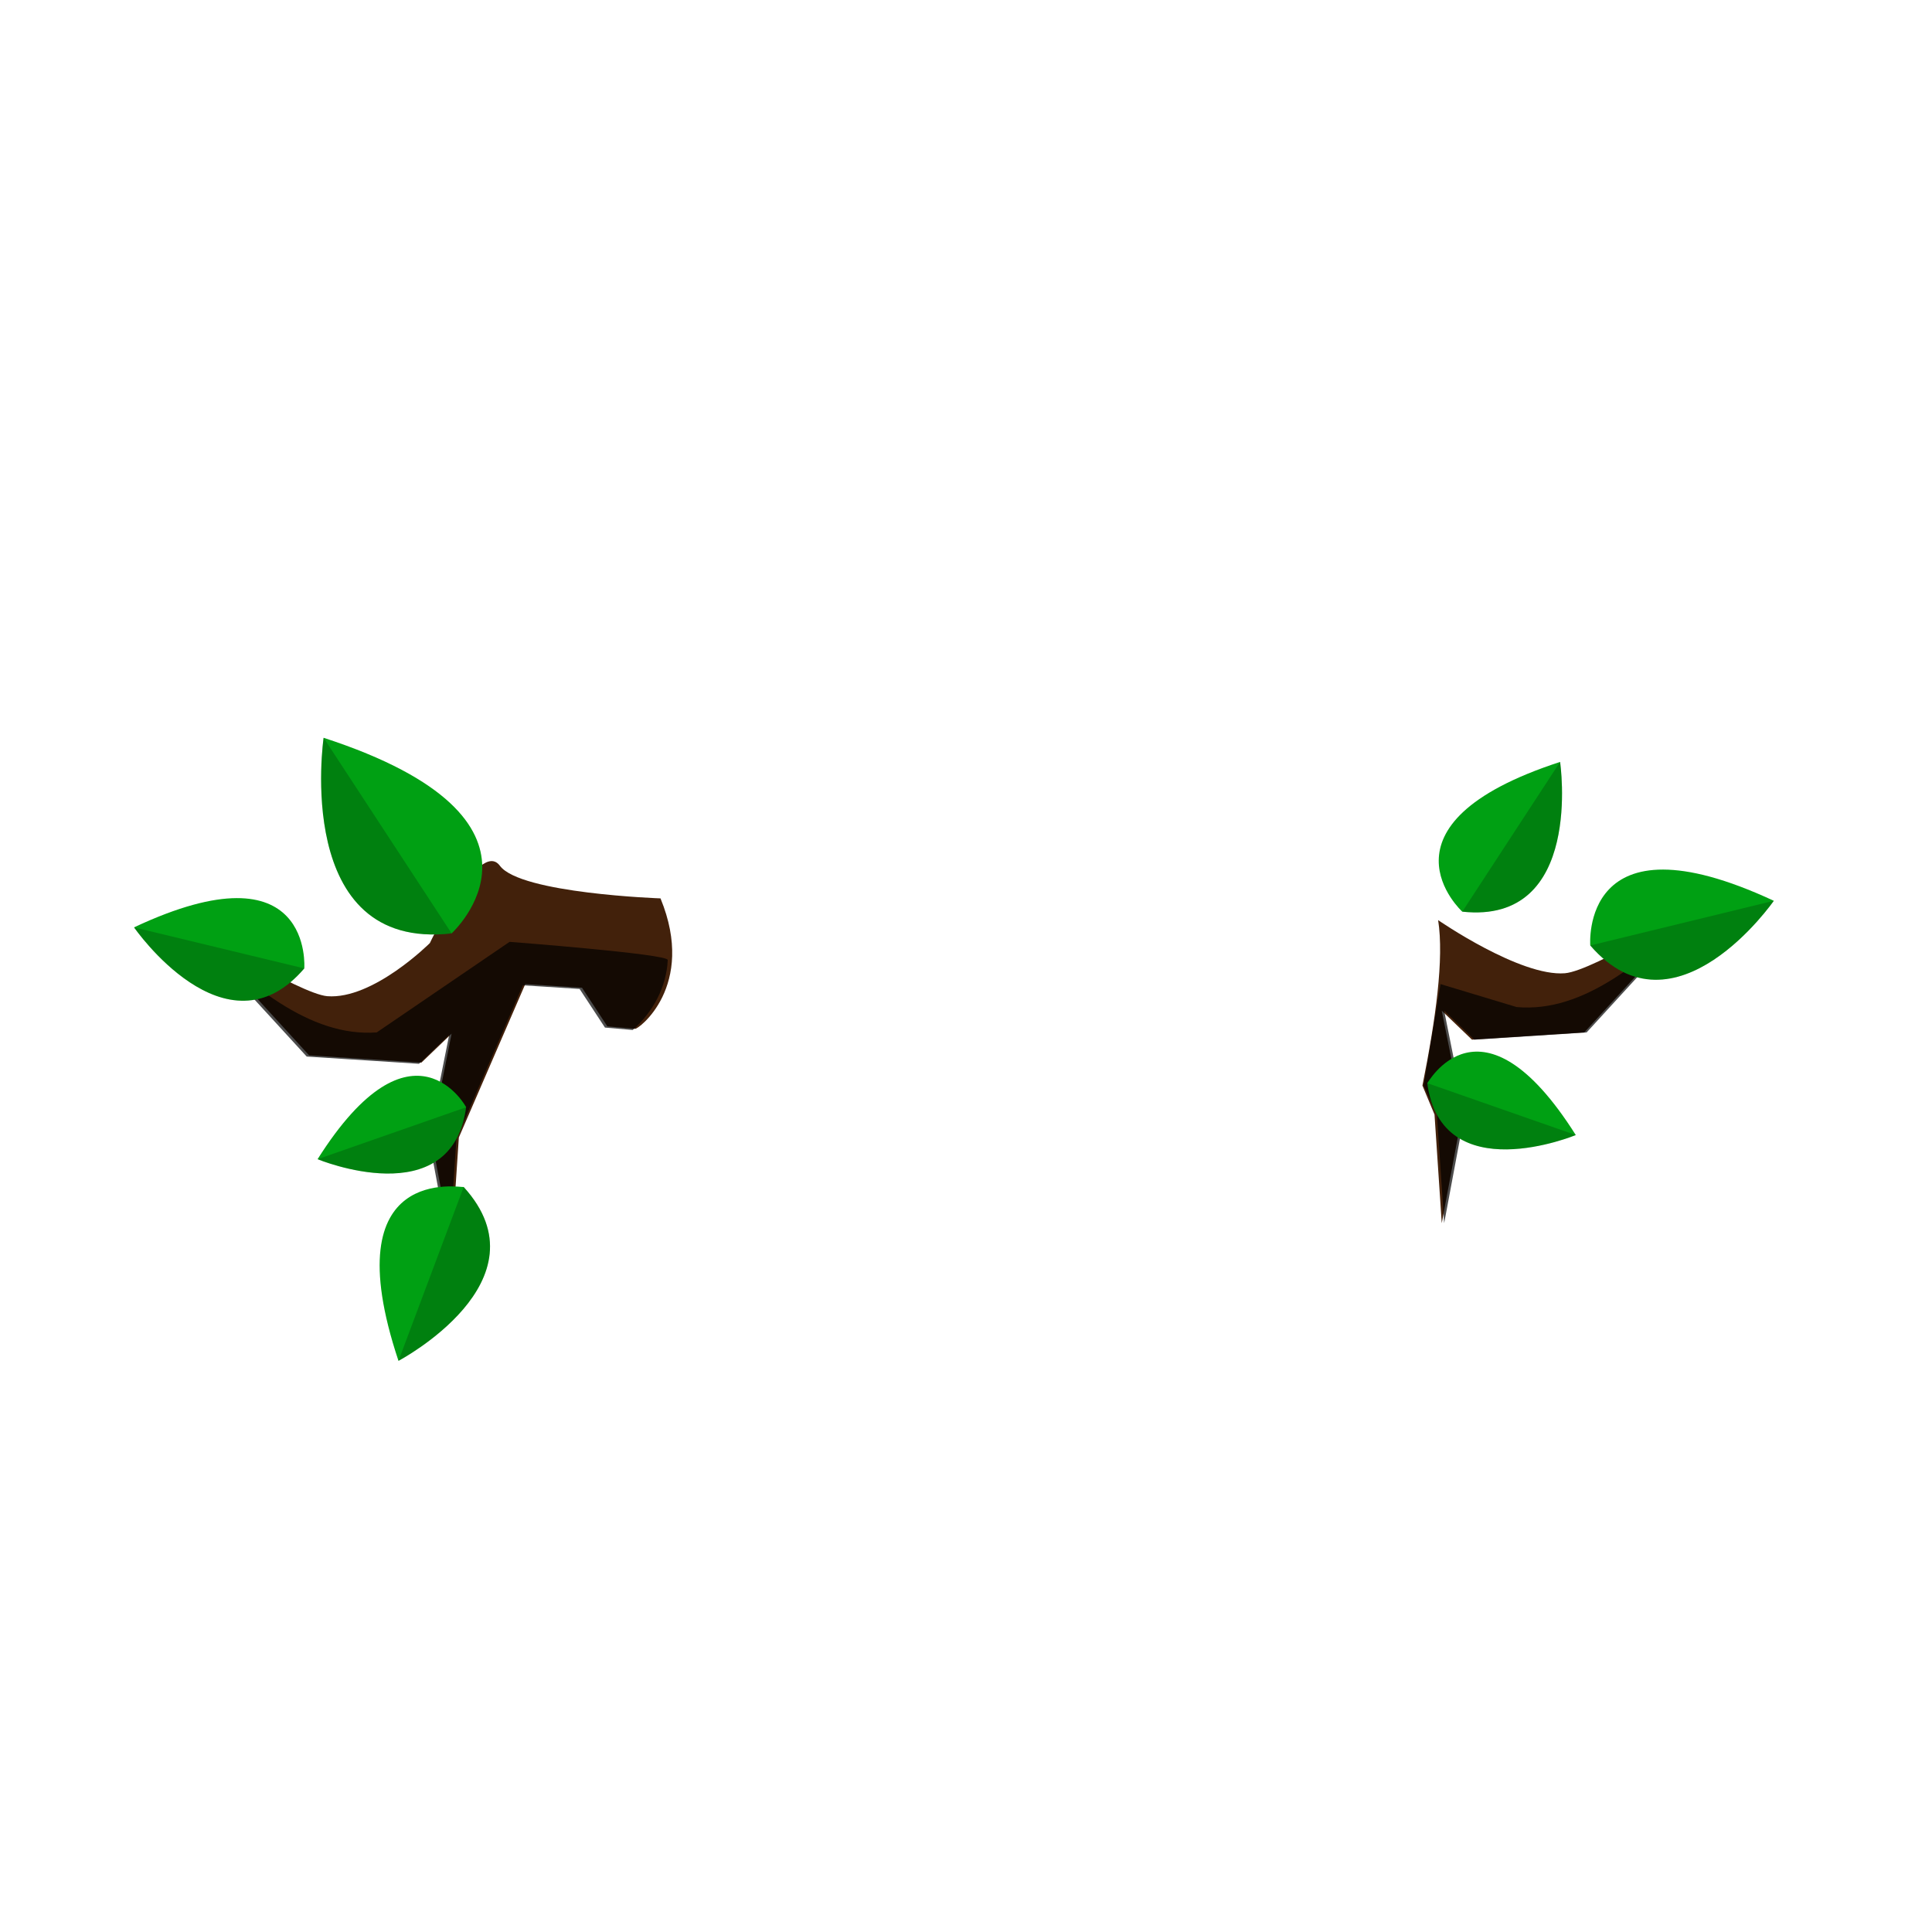
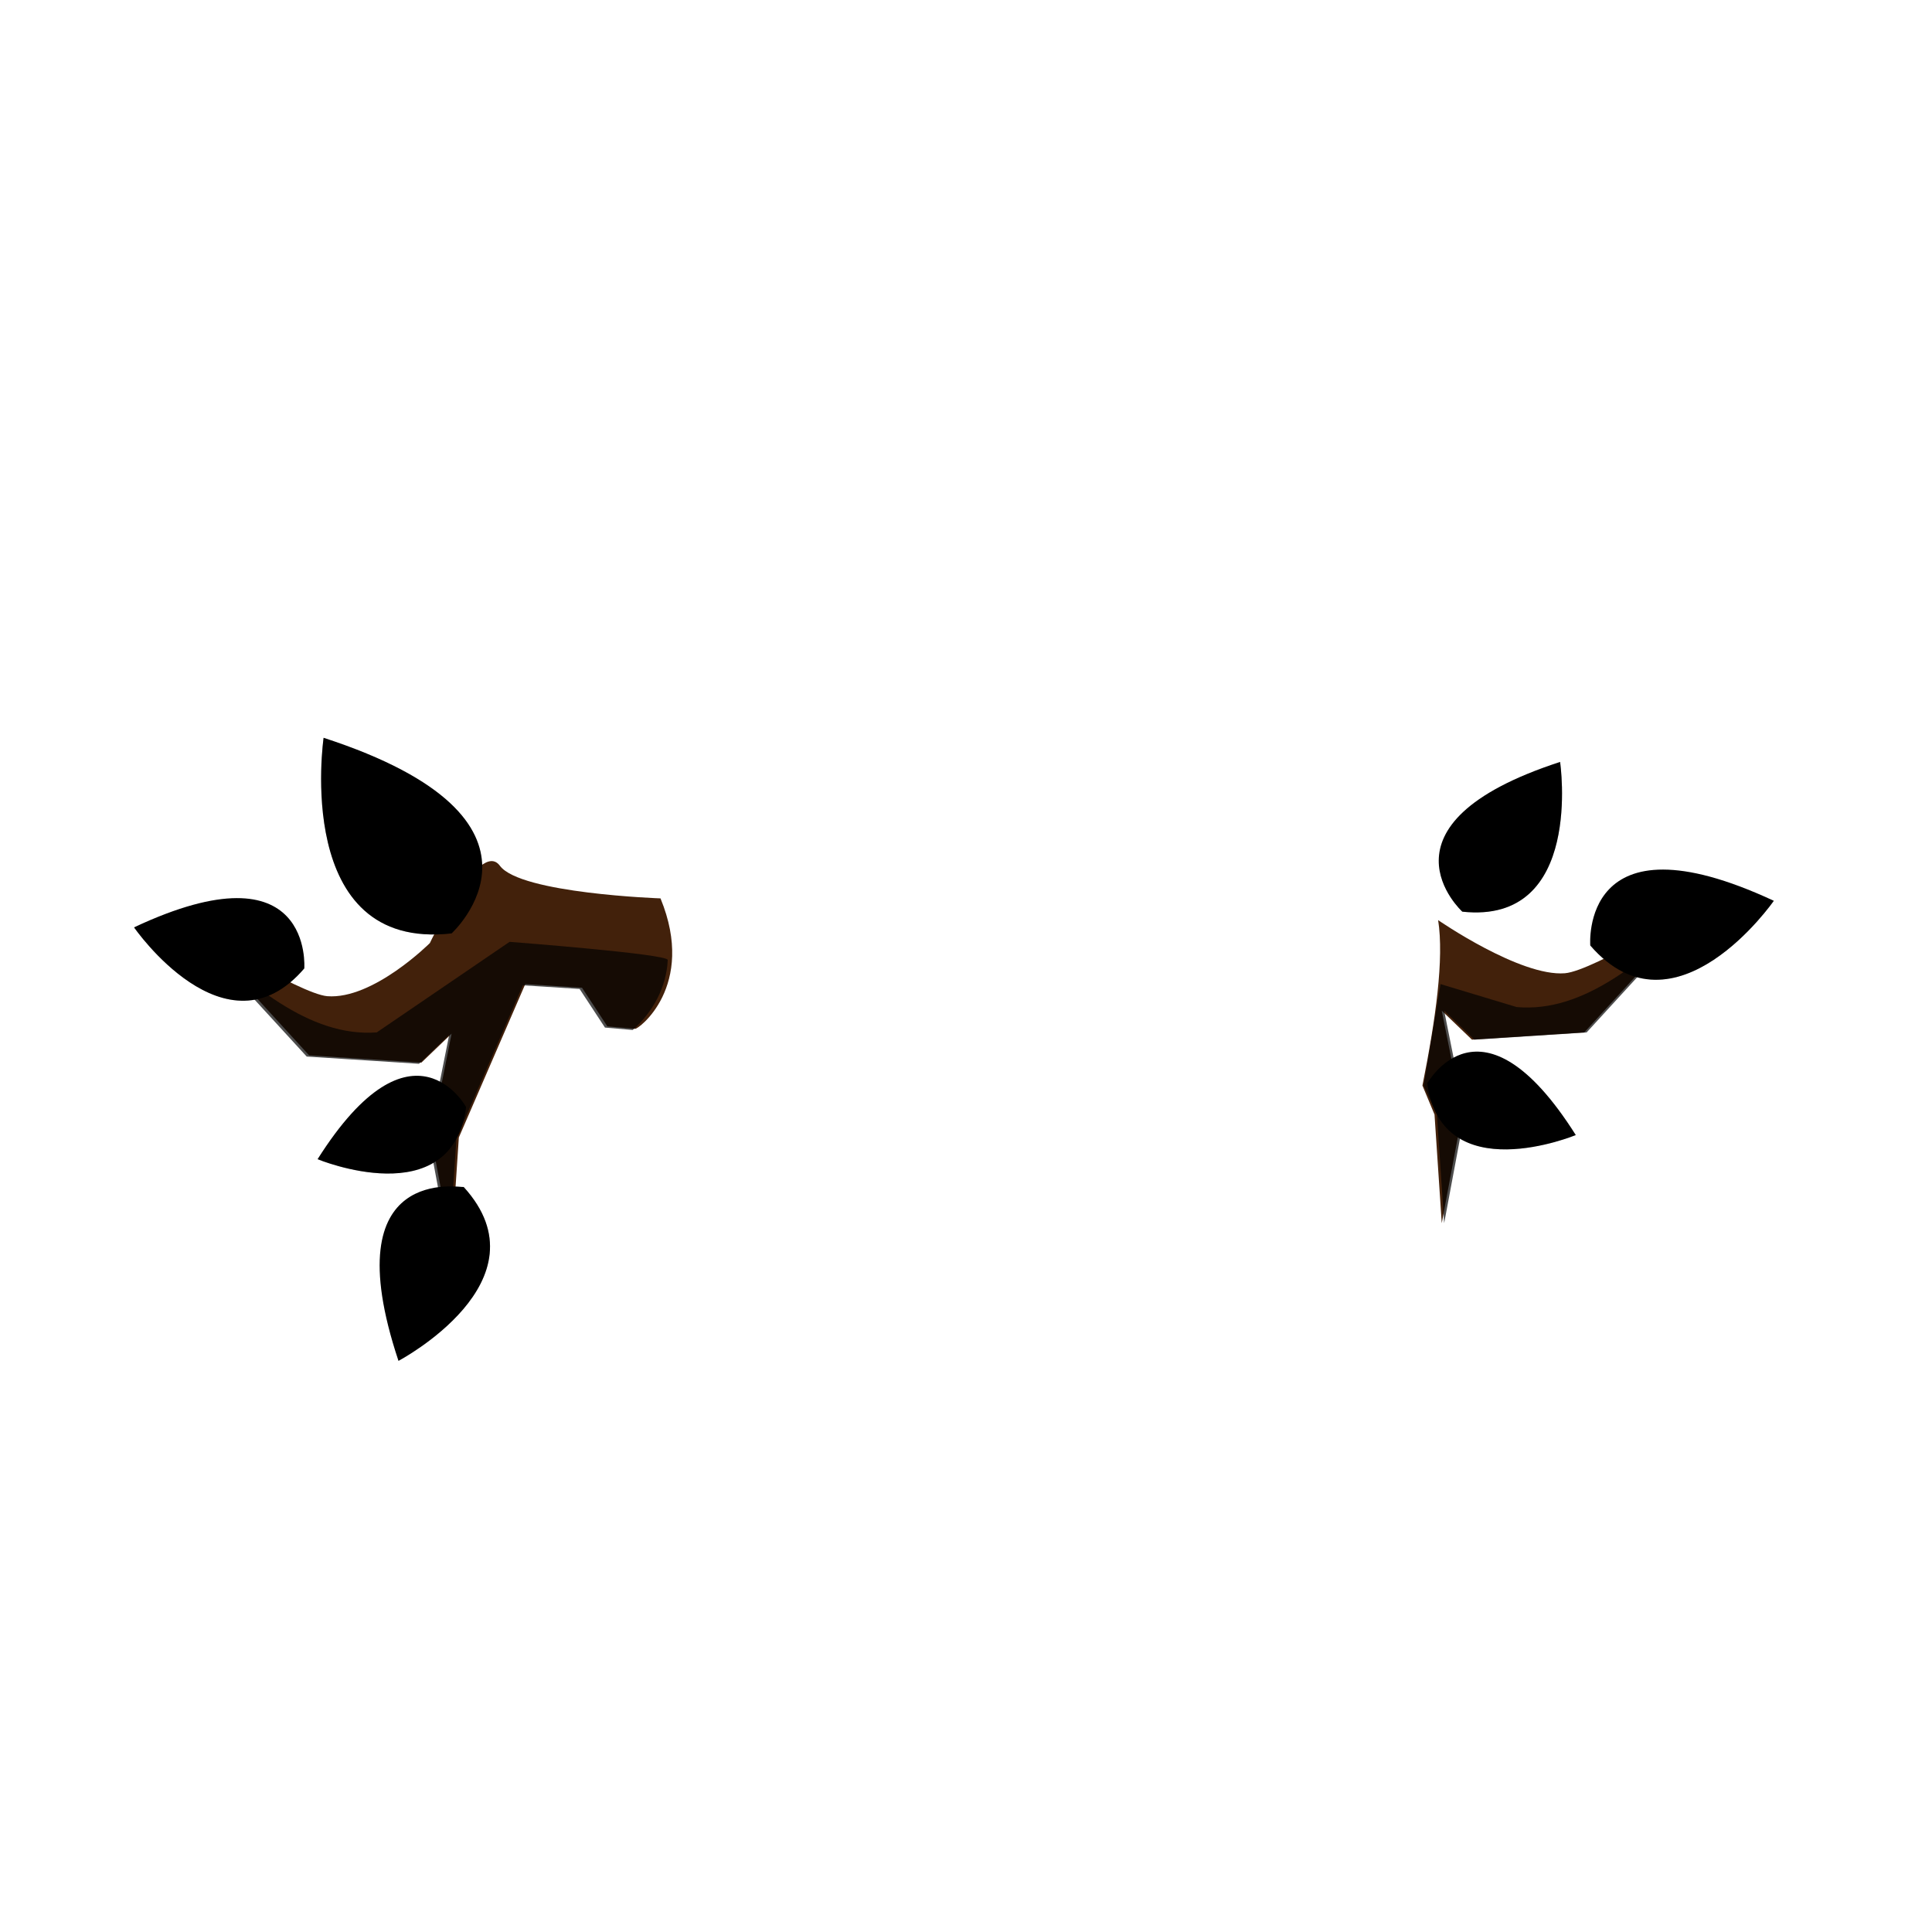
<svg xmlns="http://www.w3.org/2000/svg" version="1.1" id="Layer_1" x="0px" y="0px" viewBox="0 0 160 160" style="enable-background:new 0 0 160 160;" xml:space="preserve">
-   <style type="text/css">
+   <defs id="defs45" />
+   <style type="text/css" id="style2">
	.st0{fill:#42210B;}
	.st1{opacity:0.7;enable-background:new    ;}
	.st2{fill:#00A013;}
	.st3{opacity:0.2;enable-background:new    ;}
</style>
-   <path class="st0" d="M54.7,74.4c0,0-11.6-0.4-13.3-2.7s-5.8,6.4-5.8,6.4s-4.7,4.7-8.5,4.4c-2.3-0.2-11.3-5.8-11.3-5.8l9.8,10.7  l9.3,0.6l2.5-2.4l-1.7,8.5l1.7,9.1l0.6-9l5.5-12.7l4.7,0.3l2.1,3.2l2.3,0.2C52.8,85.3,57.7,81.7,54.7,74.4z" />
-   <path class="st1" d="M15.6,76.8l9.8,10.7l9.3,0.6l2.5-2.4l-1.7,8.5l1.7,9.1l0.6-9l5.5-12.7l4.7,0.3l2.1,3.2l2.3,0.2  c1.7-1.5,2.8-3.6,2.9-5.8c0-0.5-13.1-1.5-13.1-1.5l-11,7.5C25.6,85.9,20.6,81.5,15.6,76.8z" />
-   <path class="st2" d="M26.8,61.1c0,0-2.6,17.7,10.6,16.2C37.4,77.3,47.7,67.9,26.8,61.1z" />
-   <path class="st3" d="M26.8,61.1c0,0-2.6,17.7,10.6,16.2L26.8,61.1z" />
-   <path class="st2" d="M33,112.7c0,0,12.5-6.6,5.4-14.4C38.3,98.4,27.5,96.2,33,112.7z" />
-   <path class="st3" d="M33,112.7c0,0,12.5-6.6,5.4-14.4L33,112.7z" />
-   <path class="st2" d="M26.3,96c0,0,11.1,4.6,12.3-4.3C38.7,91.8,34.2,83.5,26.3,96z" />
-   <path class="st3" d="M26.3,96c0,0,11.1,4.6,12.3-4.3L26.3,96z" />
-   <path class="st2" d="M11.1,76.8c0,0,7.6,11,14.1,3.4C25.2,80.2,26,69.8,11.1,76.8z" />
-   <path class="st3" d="M11.1,76.8c0,0,7.6,11,14.1,3.4L11.1,76.8z" />
-   <path class="st0" d="M119.1,76.2c0,0,6.8,4.7,10.5,4.4c2.4-0.2,11.4-5.8,11.4-5.8l-9.8,10.7l-9.3,0.6l-2.5-2.4l1.7,8.5l-1.7,9.1  l-0.6-9l-1-2.4C118.9,84.4,119.6,79.4,119.1,76.2z" />
-   <path class="st1" d="M141.2,74.8l-9.8,10.7l-9.3,0.6l-2.5-2.4l1.7,8.5l-1.7,9.1l-0.6-9l-1.1-2.4l1.4-8.4l6.3,1.9  C131.2,83.9,136.2,79.5,141.2,74.8z" />
-   <path class="st2" d="M129.2,63.1c0,0,2,13.5-8.1,12.4C121.1,75.5,113.2,68.3,129.2,63.1z" />
-   <path class="st3" d="M129.2,63.1c0,0,2,13.5-8.1,12.4L129.2,63.1z" />
-   <path class="st2" d="M130.5,94c0,0-11.1,4.6-12.3-4.3C118.2,89.8,122.6,81.5,130.5,94z" />
-   <path class="st3" d="M130.5,94c0,0-11.1,4.6-12.3-4.3L130.5,94z" />
-   <path class="st2" d="M146.9,74.6c0,0-8.2,11.8-15.2,3.7C131.7,78.3,130.8,67.1,146.9,74.6z" />
-   <path class="st3" d="M146.9,74.6c0,0-8.2,11.8-15.2,3.7L146.9,74.6z" />
+   <path class="st0" d="M54.7,74.4c0,0-11.6-0.4-13.3-2.7s-5.8,6.4-5.8,6.4s-4.7,4.7-8.5,4.4c-2.3-0.2-11.3-5.8-11.3-5.8l9.8,10.7  l9.3,0.6l2.5-2.4l-1.7,8.5l1.7,9.1l0.6-9l5.5-12.7l4.7,0.3l2.1,3.2l2.3,0.2C52.8,85.3,57.7,81.7,54.7,74.4z" id="path6" />
+   <path class="st1" d="M15.6,76.8l9.8,10.7l9.3,0.6l2.5-2.4l-1.7,8.5l1.7,9.1l0.6-9l5.5-12.7l4.7,0.3l2.1,3.2l2.3,0.2  c1.7-1.5,2.8-3.6,2.9-5.8c0-0.5-13.1-1.5-13.1-1.5l-11,7.5C25.6,85.9,20.6,81.5,15.6,76.8z" id="path8" style="fill:#010101;fill-opacity:1" />
+   <path class="st2" d="M26.8,61.1c0,0-2.6,17.7,10.6,16.2C37.4,77.3,47.7,67.9,26.8,61.1z" id="path10" style="fill:#000000;fill-opacity:1" />
+   <path class="st3" d="M26.8,61.1c0,0-2.6,17.7,10.6,16.2L26.8,61.1z" id="path12" style="fill:#010101;fill-opacity:1" />
+   <path class="st2" d="M33,112.7c0,0,12.5-6.6,5.4-14.4C38.3,98.4,27.5,96.2,33,112.7z" id="path14" style="fill:#000000;fill-opacity:1" />
+   <path class="st3" d="M33,112.7c0,0,12.5-6.6,5.4-14.4L33,112.7z" id="path16" style="fill:#010101;fill-opacity:1" />
+   <path class="st2" d="M26.3,96c0,0,11.1,4.6,12.3-4.3C38.7,91.8,34.2,83.5,26.3,96z" id="path18" style="fill:#000000;fill-opacity:1" />
+   <path class="st3" d="M26.3,96c0,0,11.1,4.6,12.3-4.3L26.3,96z" id="path20" style="fill:#010101;fill-opacity:1" />
+   <path class="st2" d="M11.1,76.8c0,0,7.6,11,14.1,3.4C25.2,80.2,26,69.8,11.1,76.8z" id="path22" style="fill:#000000;fill-opacity:1" />
+   <path class="st3" d="M11.1,76.8c0,0,7.6,11,14.1,3.4L11.1,76.8z" id="path24" style="fill:#010101;fill-opacity:1" />
+   <path class="st0" d="M119.1,76.2c0,0,6.8,4.7,10.5,4.4c2.4-0.2,11.4-5.8,11.4-5.8l-9.8,10.7l-9.3,0.6l-2.5-2.4l1.7,8.5l-1.7,9.1  l-0.6-9l-1-2.4C118.9,84.4,119.6,79.4,119.1,76.2z" id="path26" />
+   <path class="st1" d="M141.2,74.8l-9.8,10.7l-9.3,0.6l-2.5-2.4l1.7,8.5l-1.7,9.1l-0.6-9l-1.1-2.4l1.4-8.4l6.3,1.9  C131.2,83.9,136.2,79.5,141.2,74.8z" id="path28" style="fill:#010101;fill-opacity:1" />
+   <path class="st2" d="M129.2,63.1c0,0,2,13.5-8.1,12.4C121.1,75.5,113.2,68.3,129.2,63.1z" id="path30" style="fill:#000000;fill-opacity:1" />
+   <path class="st3" d="M129.2,63.1c0,0,2,13.5-8.1,12.4L129.2,63.1z" id="path32" style="fill:#010101;fill-opacity:1" />
+   <path class="st2" d="M130.5,94c0,0-11.1,4.6-12.3-4.3C118.2,89.8,122.6,81.5,130.5,94z" id="path34" style="fill:#000000;fill-opacity:1" />
+   <path class="st3" d="M130.5,94c0,0-11.1,4.6-12.3-4.3L130.5,94z" id="path36" style="fill:#010101;fill-opacity:1" />
+   <path class="st2" d="M146.9,74.6c0,0-8.2,11.8-15.2,3.7C131.7,78.3,130.8,67.1,146.9,74.6z" id="path38" style="fill:#000000;fill-opacity:1" />
+   <path class="st3" d="M146.9,74.6c0,0-8.2,11.8-15.2,3.7L146.9,74.6z" id="path40" style="fill:#010101;fill-opacity:1" />
</svg>
